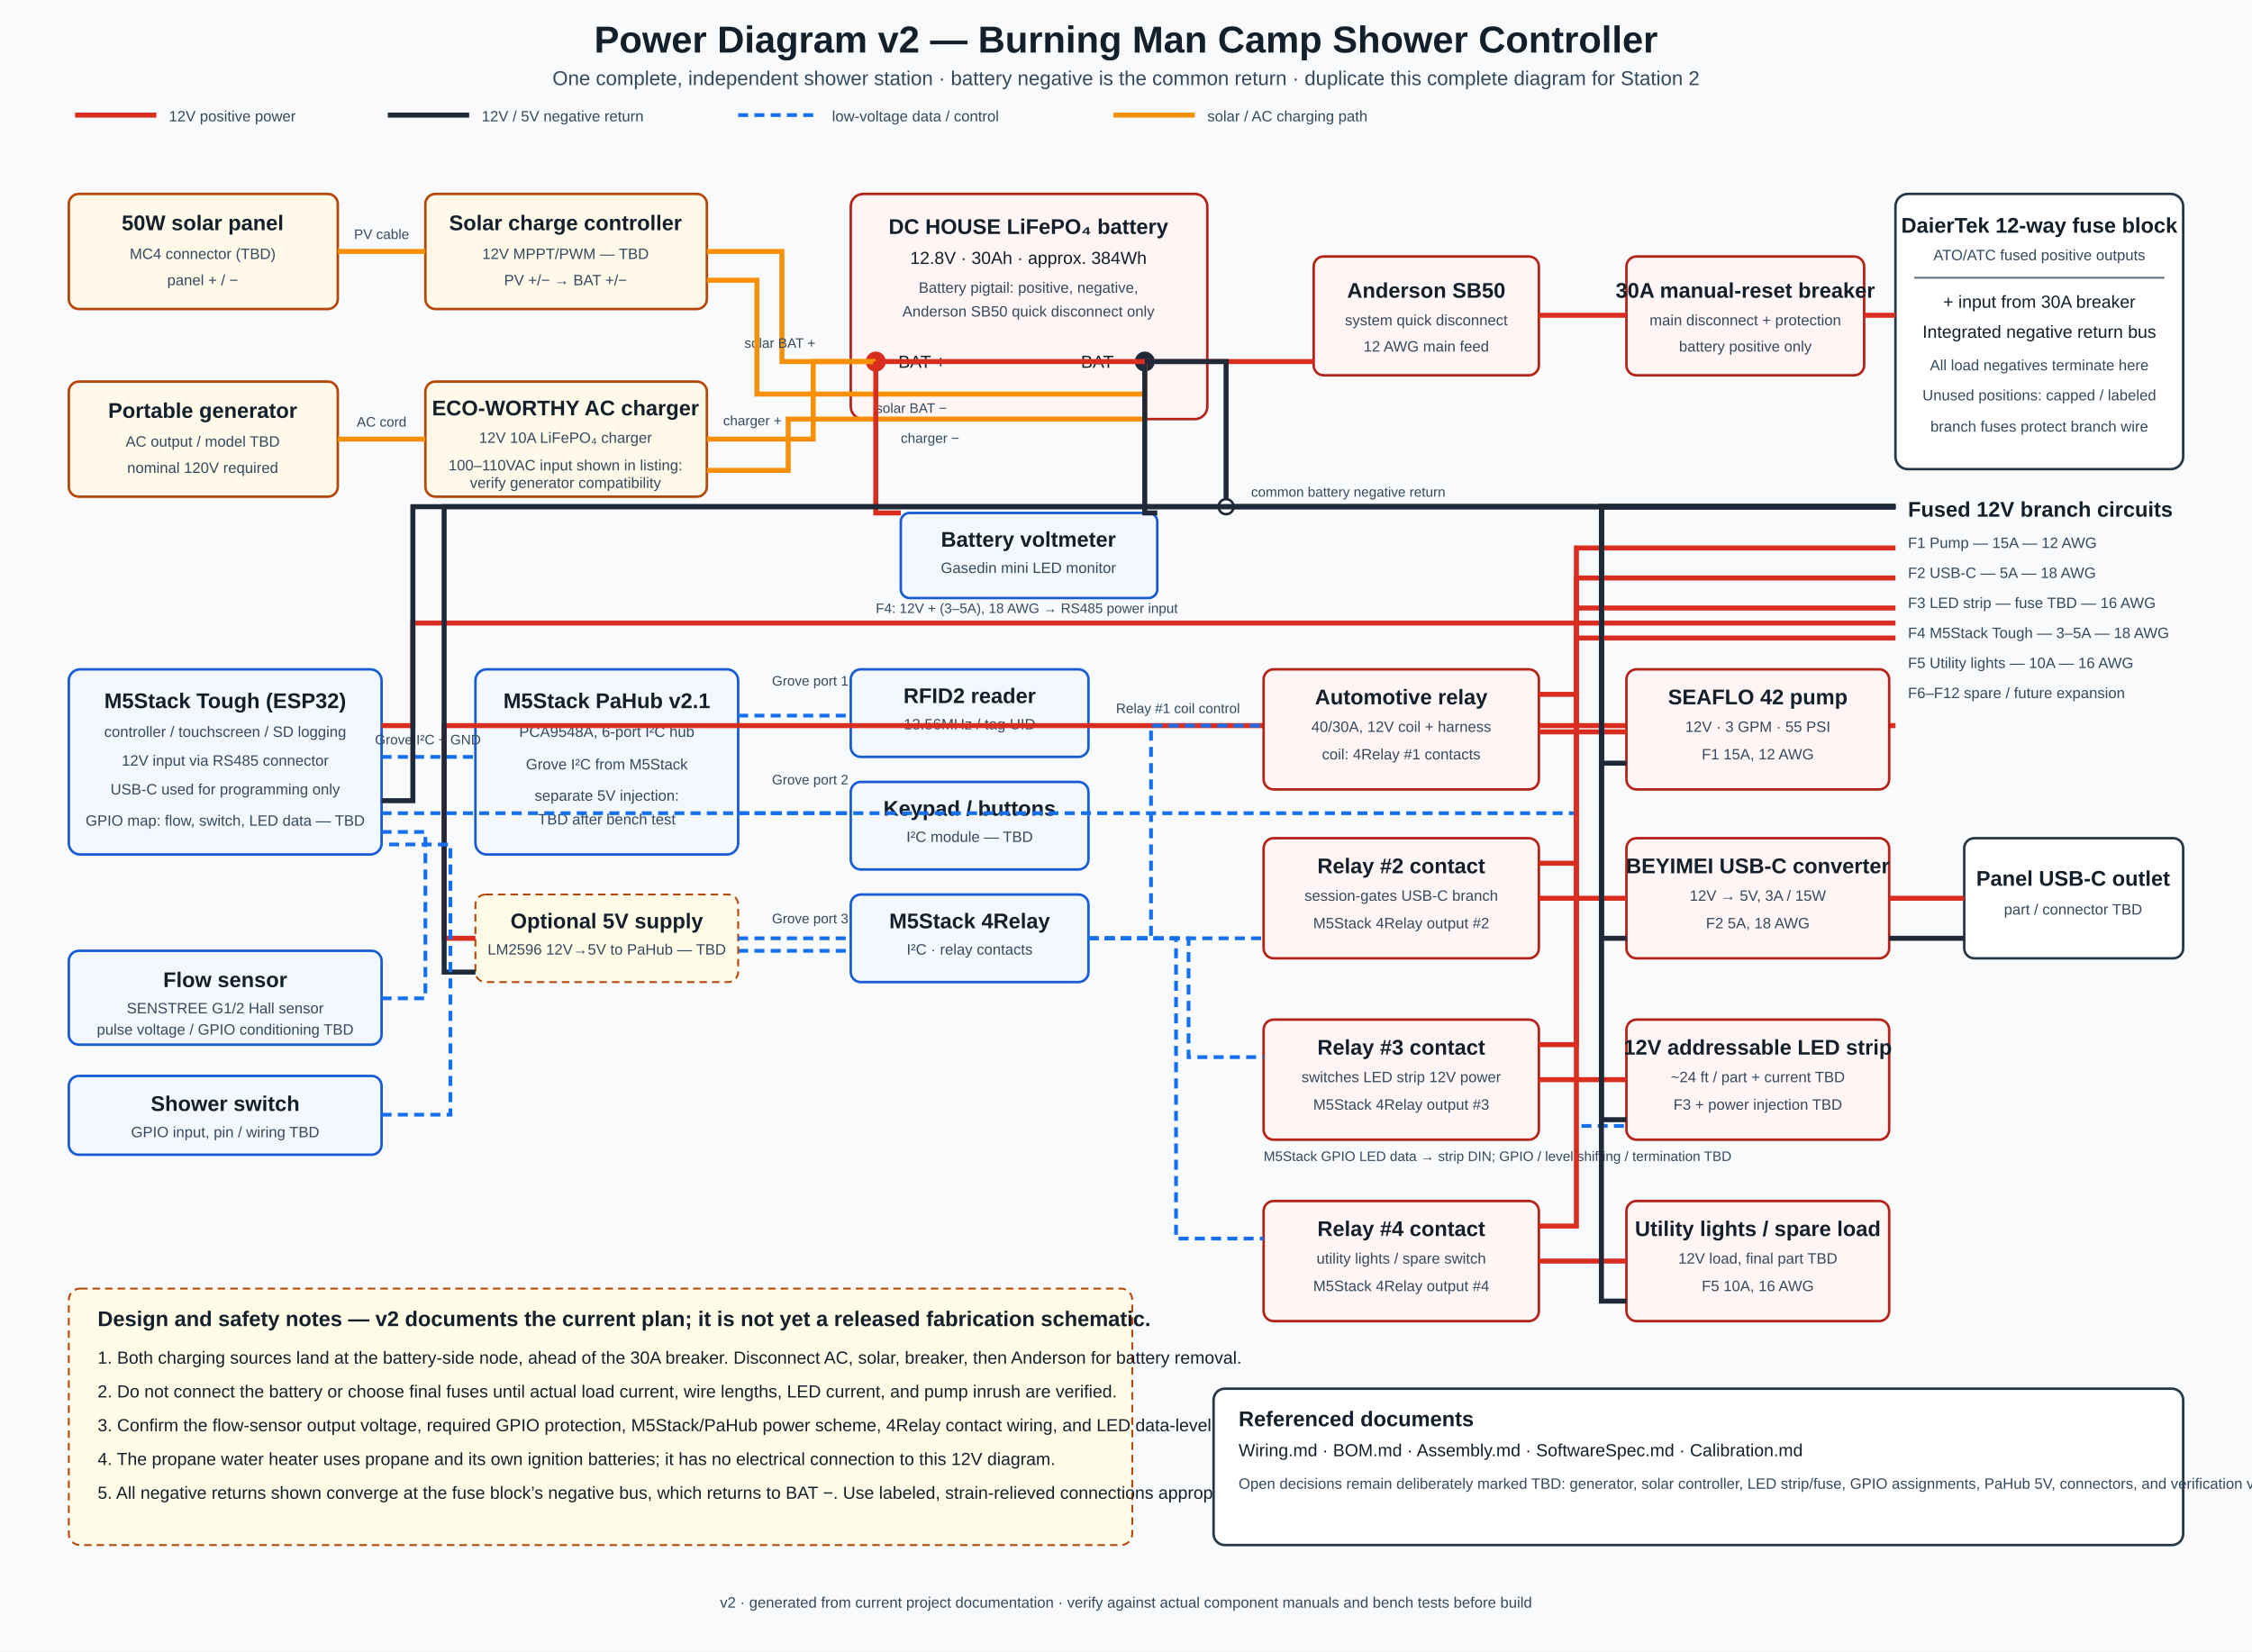
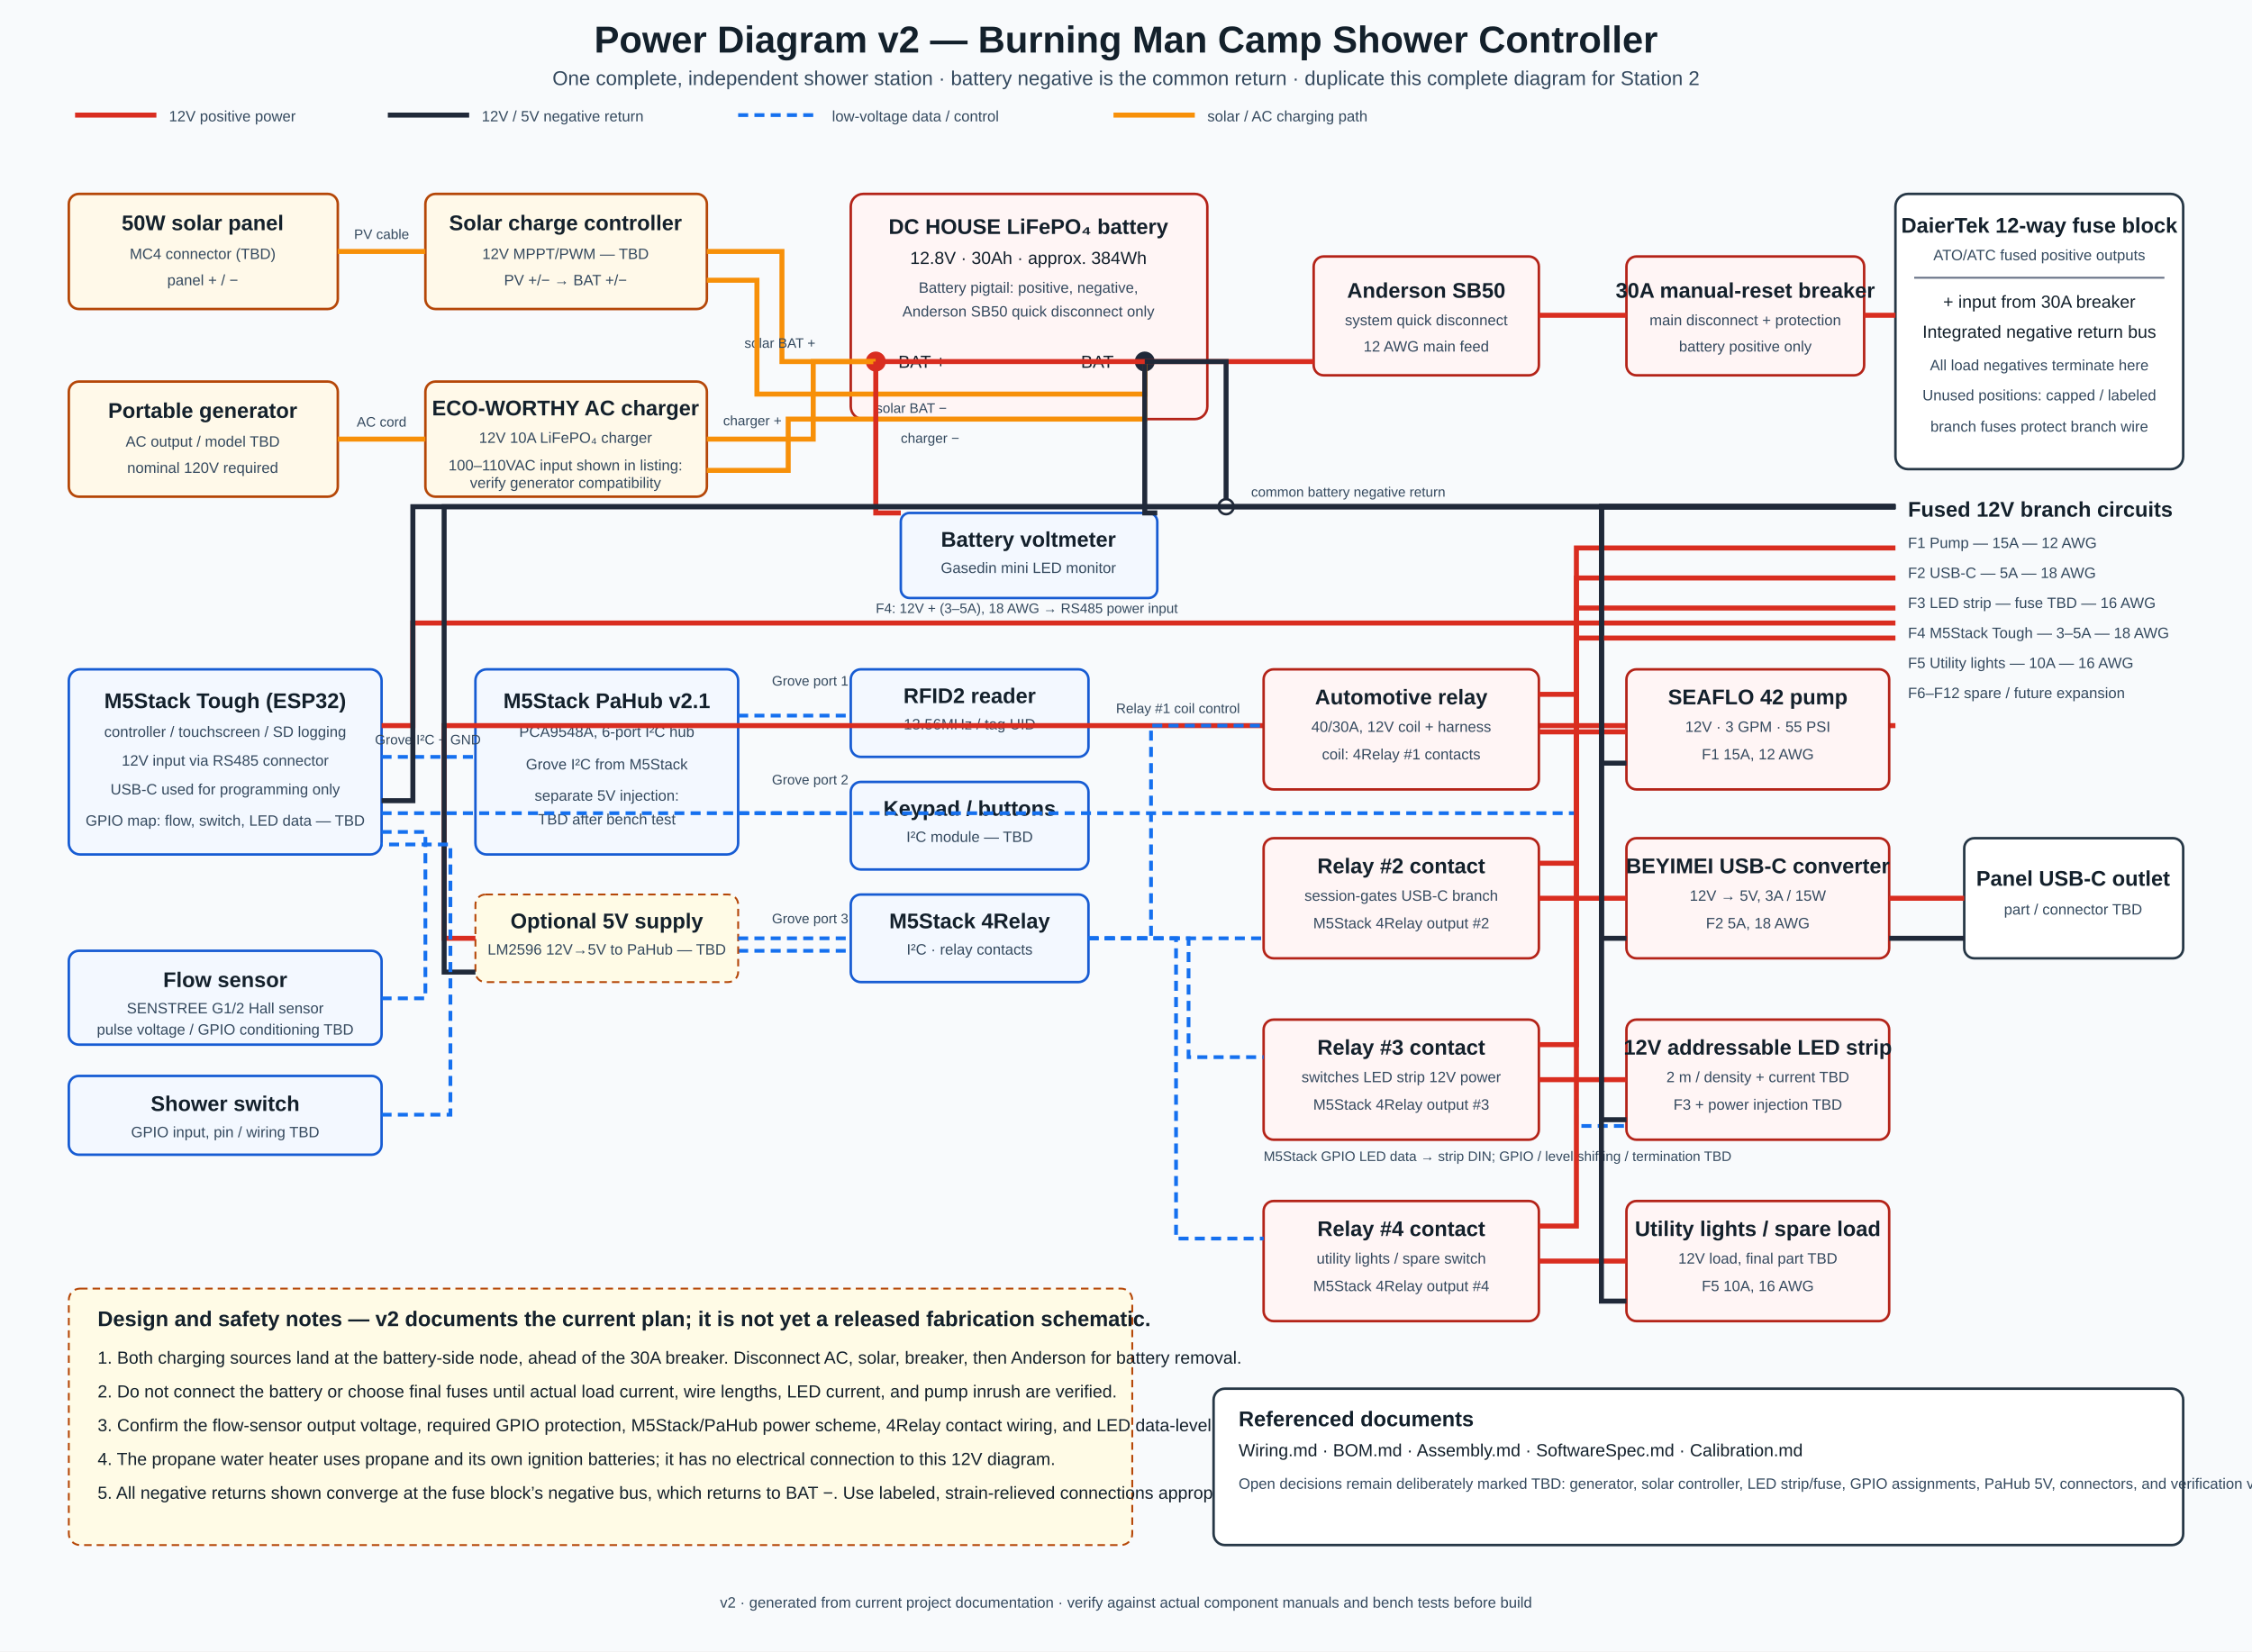
<svg xmlns="http://www.w3.org/2000/svg" width="1800" height="1320" viewBox="0 0 1800 1320">
  <style>
    .title{font:700 30px Arial,sans-serif;fill:#13202b}.sub{font:16px Arial,sans-serif;fill:#34495e}.h{font:700 17px Arial,sans-serif;fill:#13202b}.t{font:14px Arial,sans-serif;fill:#13202b}.s{font:12px Arial,sans-serif;fill:#34495e}.tiny{font:11px Arial,sans-serif;fill:#34495e}.box{fill:#fff;stroke:#263746;stroke-width:2}.power{fill:#fff5f5;stroke:#b42318;stroke-width:2}.control{fill:#f3f8ff;stroke:#175cd3;stroke-width:2}.charge{fill:#fff9e9;stroke:#b54708;stroke-width:2}.note{fill:#fffbe6;stroke:#b54708;stroke-width:1.5;stroke-dasharray:6 4}.pos{fill:none;stroke:#d92d20;stroke-width:4}.neg{fill:none;stroke:#202939;stroke-width:4}.sig{fill:none;stroke:#1570ef;stroke-width:3;stroke-dasharray:8 5}.chg{fill:none;stroke:#f79009;stroke-width:4}.thin{fill:none;stroke:#667085;stroke-width:1.5}.junction{fill:#fff;stroke:#202939;stroke-width:2}
  </style>
  <rect width="1800" height="1320" fill="#f8fafc" />
  <text x="900" y="42" text-anchor="middle" class="title">Power Diagram v2 — Burning Man Camp Shower Controller</text>
  <text x="900" y="68" text-anchor="middle" class="sub">One complete, independent shower station · battery negative is the common return · duplicate this complete diagram for Station 2</text>
  <g transform="translate(60 92)">
    <path d="M0 0h65" class="pos" />
    <text x="75" y="5" class="s">12V positive power</text>
    <path d="M250 0h65" class="neg" />
    <text x="325" y="5" class="s">12V / 5V negative return</text>
    <path d="M530 0h65" class="sig" />
    <text x="605" y="5" class="s">low-voltage data / control</text>
    <path d="M830 0h65" class="chg" />
    <text x="905" y="5" class="s">solar / AC charging path</text>
  </g>
  <rect x="55" y="155" width="215" height="92" rx="8" class="charge" />
  <text x="162" y="184" text-anchor="middle" class="h">50W solar panel</text>
  <text x="162" y="207" text-anchor="middle" class="s">MC4 connector (TBD)</text>
  <text x="162" y="228" text-anchor="middle" class="s">panel + / −</text>
  <rect x="340" y="155" width="225" height="92" rx="8" class="charge" />
  <text x="452" y="184" text-anchor="middle" class="h">Solar charge controller</text>
  <text x="452" y="207" text-anchor="middle" class="s">12V MPPT/PWM — TBD</text>
  <text x="452" y="228" text-anchor="middle" class="s">PV +/− → BAT +/−</text>
  <rect x="55" y="305" width="215" height="92" rx="8" class="charge" />
  <text x="162" y="334" text-anchor="middle" class="h">Portable generator</text>
  <text x="162" y="357" text-anchor="middle" class="s">AC output / model TBD</text>
  <text x="162" y="378" text-anchor="middle" class="s">nominal 120V required</text>
  <rect x="340" y="305" width="225" height="92" rx="8" class="charge" />
  <text x="452" y="332" text-anchor="middle" class="h">ECO-WORTHY AC charger</text>
  <text x="452" y="354" text-anchor="middle" class="s">12V 10A LiFePO₄ charger</text>
  <text x="452" y="376" text-anchor="middle" class="s">100–110VAC input shown in listing:</text>
  <text x="452" y="390" text-anchor="middle" class="s">verify generator compatibility</text>
  <path d="M270 201H340" class="chg" />
  <text x="305" y="191" text-anchor="middle" class="tiny">PV cable</text>
  <path d="M270 351H340" class="chg" />
  <text x="305" y="341" text-anchor="middle" class="tiny">AC cord</text>
  <rect x="680" y="155" width="285" height="180" rx="10" class="power" />
  <text x="822" y="187" text-anchor="middle" class="h">DC HOUSE LiFePO₄ battery</text>
  <text x="822" y="211" text-anchor="middle" class="t">12.8V · 30Ah · approx. 384Wh</text>
  <text x="822" y="234" text-anchor="middle" class="s">Battery pigtail: positive, negative,</text>
  <text x="822" y="253" text-anchor="middle" class="s">Anderson SB50 quick disconnect only</text>
  <circle cx="700" cy="289" r="8" fill="#d92d20" />
  <text x="718" y="294" class="t">BAT +</text>
  <circle cx="915" cy="289" r="8" fill="#202939" />
  <text x="864" y="294" class="t">BAT −</text>
  <path d="M565 201H625V289H700" class="chg" />
  <text x="595" y="278" class="tiny">solar BAT +</text>
  <path d="M565 224H605V315H915V289" class="chg" />
  <text x="700" y="330" class="tiny">solar BAT −</text>
  <path d="M565 351H650V289H700" class="chg" />
  <text x="578" y="340" class="tiny">charger +</text>
  <path d="M565 376H630V335H915V289" class="chg" />
  <text x="720" y="354" class="tiny">charger −</text>
  <rect x="720" y="410" width="205" height="68" rx="7" class="control" />
  <text x="822" y="437" text-anchor="middle" class="h">Battery voltmeter</text>
  <text x="822" y="458" text-anchor="middle" class="s">Gasedin mini LED monitor</text>
  <path d="M700 289V410H720" class="pos" />
  <path d="M915 289V410H925" class="neg" />
  <rect x="1050" y="205" width="180" height="95" rx="8" class="power" />
  <text x="1140" y="238" text-anchor="middle" class="h">Anderson SB50</text>
  <text x="1140" y="260" text-anchor="middle" class="s">system quick disconnect</text>
  <text x="1140" y="281" text-anchor="middle" class="s">12 AWG main feed</text>
  <rect x="1300" y="205" width="190" height="95" rx="8" class="power" />
  <text x="1395" y="238" text-anchor="middle" class="h">30A manual-reset breaker</text>
  <text x="1395" y="260" text-anchor="middle" class="s">main disconnect + protection</text>
  <text x="1395" y="281" text-anchor="middle" class="s">battery positive only</text>
  <path d="M700 289H1050" class="pos" />
  <path d="M1230 252H1300" class="pos" />
  <rect x="1515" y="155" width="230" height="220" rx="10" class="box" />
  <text x="1630" y="186" text-anchor="middle" class="h">DaierTek 12-way fuse block</text>
  <text x="1630" y="208" text-anchor="middle" class="s">ATO/ATC fused positive outputs</text>
  <line x1="1530" y1="222" x2="1730" y2="222" class="thin" />
  <text x="1630" y="246" text-anchor="middle" class="t">+ input from 30A breaker</text>
  <text x="1630" y="270" text-anchor="middle" class="t">Integrated negative return bus</text>
  <text x="1630" y="296" text-anchor="middle" class="s">All load negatives terminate here</text>
  <text x="1630" y="320" text-anchor="middle" class="s">Unused positions: capped / labeled</text>
  <text x="1630" y="345" text-anchor="middle" class="s">branch fuses protect branch wire</text>
  <path d="M1490 252H1515" class="pos" />
  <path d="M915 289H980V405H1515" class="neg" />
  <circle cx="980" cy="405" r="6" class="junction" />
  <text x="1000" y="397" class="tiny">common battery negative return</text>
  <text x="1525" y="413" class="h">Fused 12V branch circuits</text>
  <g class="s">
    <text x="1525" y="438">F1 Pump — 15A — 12 AWG</text>
    <text x="1525" y="462">F2 USB-C — 5A — 18 AWG</text>
    <text x="1525" y="486">F3 LED strip — fuse TBD — 16 AWG</text>
    <text x="1525" y="510">F4 M5Stack Tough — 3–5A — 18 AWG</text>
    <text x="1525" y="534">F5 Utility lights — 10A — 16 AWG</text>
    <text x="1525" y="558">F6–F12 spare / future expansion</text>
  </g>
  <rect x="55" y="535" width="250" height="148" rx="9" class="control" />
  <text x="180" y="566" text-anchor="middle" class="h">M5Stack Tough (ESP32)</text>
  <text x="180" y="589" text-anchor="middle" class="s">controller / touchscreen / SD logging</text>
  <text x="180" y="612" text-anchor="middle" class="s">12V input via RS485 connector</text>
  <text x="180" y="635" text-anchor="middle" class="s">USB-C used for programming only</text>
  <text x="180" y="660" text-anchor="middle" class="s">GPIO map: flow, switch, LED data — TBD</text>
  <rect x="380" y="535" width="210" height="148" rx="9" class="control" />
  <text x="485" y="566" text-anchor="middle" class="h">M5Stack PaHub v2.1</text>
  <text x="485" y="589" text-anchor="middle" class="s">PCA9548A, 6-port I²C hub</text>
  <text x="485" y="615" text-anchor="middle" class="s">Grove I²C from M5Stack</text>
  <text x="485" y="640" text-anchor="middle" class="s">separate 5V injection:</text>
  <text x="485" y="659" text-anchor="middle" class="s">TBD after bench test</text>
  <path d="M305 605H380" class="sig" />
  <text x="342" y="595" text-anchor="middle" class="tiny">Grove I²C + GND</text>
  <path d="M1515 498H330V580H305" class="pos" />
  <text x="700" y="490" class="tiny">F4: 12V + (3–5A), 18 AWG → RS485 power input</text>
  <path d="M1515 405H330V640H305" class="neg" />
  <rect x="680" y="535" width="190" height="70" rx="8" class="control" />
  <text x="775" y="562" text-anchor="middle" class="h">RFID2 reader</text>
  <text x="775" y="583" text-anchor="middle" class="s">13.56MHz / tag UID</text>
  <rect x="680" y="625" width="190" height="70" rx="8" class="control" />
  <text x="775" y="652" text-anchor="middle" class="h">Keypad / buttons</text>
  <text x="775" y="673" text-anchor="middle" class="s">I²C module — TBD</text>
  <rect x="680" y="715" width="190" height="70" rx="8" class="control" />
  <text x="775" y="742" text-anchor="middle" class="h">M5Stack 4Relay</text>
  <text x="775" y="763" text-anchor="middle" class="s">I²C · relay contacts</text>
  <path d="M590 572H680" class="sig" />
  <path d="M590 650H680" class="sig" />
  <path d="M590 760H680" class="sig" />
  <text x="617" y="548" class="tiny">Grove port 1</text>
  <text x="617" y="627" class="tiny">Grove port 2</text>
  <text x="617" y="738" class="tiny">Grove port 3</text>
  <rect x="380" y="715" width="210" height="70" rx="8" class="note" />
  <text x="485" y="742" text-anchor="middle" class="h">Optional 5V supply</text>
  <text x="485" y="763" text-anchor="middle" class="s">LM2596 12V→5V to PaHub — TBD</text>
  <path d="M1515 580H355V750H380" class="pos" />
  <path d="M1515 405H355V777H380" class="neg" />
  <path d="M590 750H680" class="sig" />
  <rect x="55" y="760" width="250" height="75" rx="8" class="control" />
  <text x="180" y="789" text-anchor="middle" class="h">Flow sensor</text>
  <text x="180" y="810" text-anchor="middle" class="s">SENSTREE G1/2 Hall sensor</text>
  <text x="180" y="827" text-anchor="middle" class="s">pulse voltage / GPIO conditioning TBD</text>
  <rect x="55" y="860" width="250" height="63" rx="8" class="control" />
  <text x="180" y="888" text-anchor="middle" class="h">Shower switch</text>
  <text x="180" y="909" text-anchor="middle" class="s">GPIO input, pin / wiring TBD</text>
  <path d="M305 798H340V665H305" class="sig" />
  <path d="M305 891H360V675H305" class="sig" />
  <rect x="1010" y="535" width="220" height="96" rx="8" class="power" />
  <text x="1120" y="563" text-anchor="middle" class="h">Automotive relay</text>
  <text x="1120" y="585" text-anchor="middle" class="s">40/30A, 12V coil + harness</text>
  <text x="1120" y="607" text-anchor="middle" class="s">coil: 4Relay #1 contacts</text>
  <rect x="1300" y="535" width="210" height="96" rx="8" class="power" />
  <text x="1405" y="563" text-anchor="middle" class="h">SEAFLO 42 pump</text>
  <text x="1405" y="585" text-anchor="middle" class="s">12V · 3 GPM · 55 PSI</text>
  <text x="1405" y="607" text-anchor="middle" class="s">F1 15A, 12 AWG</text>
  <path d="M870 750H920V580H1010" class="sig" />
  <text x="892" y="570" class="tiny">Relay #1 coil control</text>
  <path d="M1515 438H1260V555H1230" class="pos" />
  <path d="M1230 585H1300" class="pos" />
  <path d="M1515 405H1280V610H1300" class="neg" />
  <rect x="1010" y="670" width="220" height="96" rx="8" class="power" />
  <text x="1120" y="698" text-anchor="middle" class="h">Relay #2 contact</text>
  <text x="1120" y="720" text-anchor="middle" class="s">session-gates USB-C branch</text>
  <text x="1120" y="742" text-anchor="middle" class="s">M5Stack 4Relay output #2</text>
  <rect x="1300" y="670" width="210" height="96" rx="8" class="power" />
  <text x="1405" y="698" text-anchor="middle" class="h">BEYIMEI USB-C converter</text>
  <text x="1405" y="720" text-anchor="middle" class="s">12V → 5V, 3A / 15W</text>
  <text x="1405" y="742" text-anchor="middle" class="s">F2 5A, 18 AWG</text>
  <rect x="1570" y="670" width="175" height="96" rx="8" class="box" />
  <text x="1657" y="708" text-anchor="middle" class="h">Panel USB-C outlet</text>
  <text x="1657" y="731" text-anchor="middle" class="s">part / connector TBD</text>
  <path d="M870 750H1010" class="sig" />
  <path d="M1515 462H1260V690H1230" class="pos" />
  <path d="M1230 718H1300" class="pos" />
  <path d="M1510 718H1570" class="pos" />
  <path d="M1515 405H1280V750H1300" class="neg" />
  <path d="M1510 750H1570" class="neg" />
  <rect x="1010" y="815" width="220" height="96" rx="8" class="power" />
  <text x="1120" y="843" text-anchor="middle" class="h">Relay #3 contact</text>
  <text x="1120" y="865" text-anchor="middle" class="s">switches LED strip 12V power</text>
  <text x="1120" y="887" text-anchor="middle" class="s">M5Stack 4Relay output #3</text>
  <rect x="1300" y="815" width="210" height="96" rx="8" class="power" />
  <text x="1405" y="843" text-anchor="middle" class="h">12V addressable LED strip</text>
-   <text x="1405" y="865" text-anchor="middle" class="s">~24 ft / part + current TBD</text>
+   <text x="1405" y="865" text-anchor="middle" class="s">2 m / density + current TBD</text>
  <text x="1405" y="887" text-anchor="middle" class="s">F3 + power injection TBD</text>
  <path d="M870 750H950V845H1010" class="sig" />
  <path d="M1515 486H1260V835H1230" class="pos" />
  <path d="M1230 863H1300" class="pos" />
  <path d="M1515 405H1280V895H1300" class="neg" />
  <path d="M305 650H1260V900H1300" class="sig" />
  <text x="1010" y="928" class="tiny">M5Stack GPIO LED data → strip DIN; GPIO / level shifting / termination TBD</text>
  <rect x="1010" y="960" width="220" height="96" rx="8" class="power" />
  <text x="1120" y="988" text-anchor="middle" class="h">Relay #4 contact</text>
  <text x="1120" y="1010" text-anchor="middle" class="s">utility lights / spare switch</text>
  <text x="1120" y="1032" text-anchor="middle" class="s">M5Stack 4Relay output #4</text>
  <rect x="1300" y="960" width="210" height="96" rx="8" class="power" />
  <text x="1405" y="988" text-anchor="middle" class="h">Utility lights / spare load</text>
  <text x="1405" y="1010" text-anchor="middle" class="s">12V load, final part TBD</text>
  <text x="1405" y="1032" text-anchor="middle" class="s">F5 10A, 16 AWG</text>
  <path d="M870 750H940V990H1010" class="sig" />
  <path d="M1515 510H1260V980H1230" class="pos" />
  <path d="M1230 1008H1300" class="pos" />
  <path d="M1515 405H1280V1040H1300" class="neg" />
  <rect x="55" y="1030" width="850" height="205" rx="9" class="note" />
  <text x="78" y="1060" class="h">Design and safety notes — v2 documents the current plan; it is not yet a released fabrication schematic.</text>
  <text x="78" y="1090" class="t">1. Both charging sources land at the battery-side node, ahead of the 30A breaker. Disconnect AC, solar, breaker, then Anderson for battery removal.</text>
  <text x="78" y="1117" class="t">2. Do not connect the battery or choose final fuses until actual load current, wire lengths, LED current, and pump inrush are verified.</text>
  <text x="78" y="1144" class="t">3. Confirm the flow-sensor output voltage, required GPIO protection, M5Stack/PaHub power scheme, 4Relay contact wiring, and LED data-level compatibility on the bench.</text>
  <text x="78" y="1171" class="t">4. The propane water heater uses propane and its own ignition batteries; it has no electrical connection to this 12V diagram.</text>
  <text x="78" y="1198" class="t">5. All negative returns shown converge at the fuse block’s negative bus, which returns to BAT −. Use labeled, strain-relieved connections appropriate for playa exposure.</text>
  <rect x="970" y="1110" width="775" height="125" rx="9" class="box" />
  <text x="990" y="1140" class="h">Referenced documents</text>
  <text x="990" y="1164" class="t">Wiring.md · BOM.md · Assembly.md · SoftwareSpec.md · Calibration.md</text>
  <text x="990" y="1190" class="s">Open decisions remain deliberately marked TBD: generator, solar controller, LED strip/fuse, GPIO assignments, PaHub 5V, connectors, and verification values.</text>
  <text x="900" y="1285" text-anchor="middle" class="s">v2 · generated from current project documentation · verify against actual component manuals and bench tests before build</text>
</svg>
